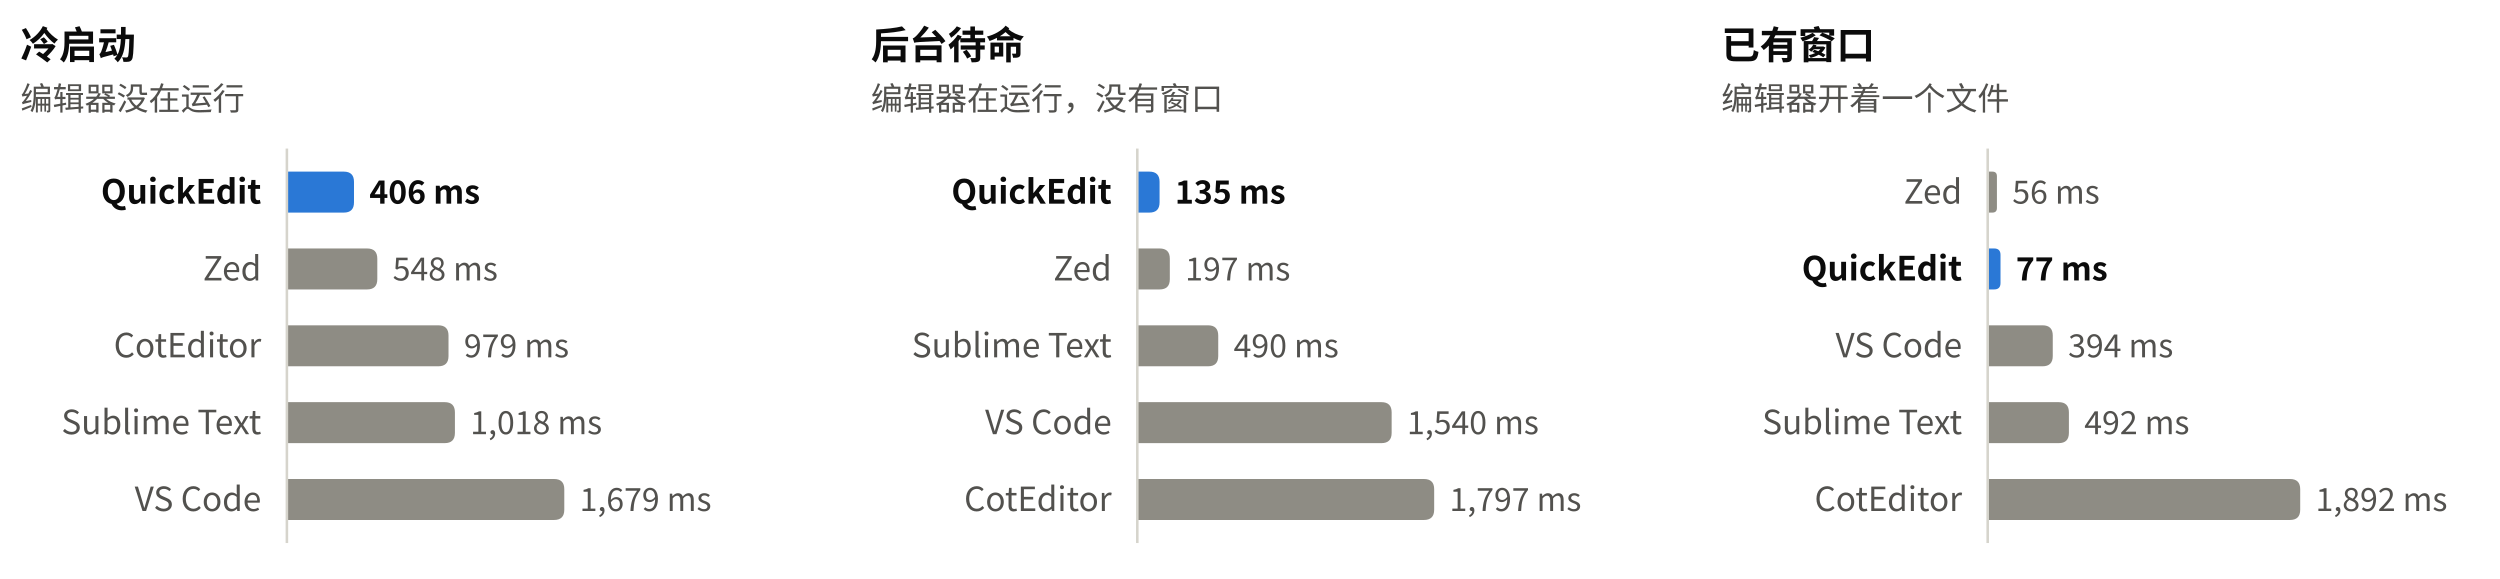
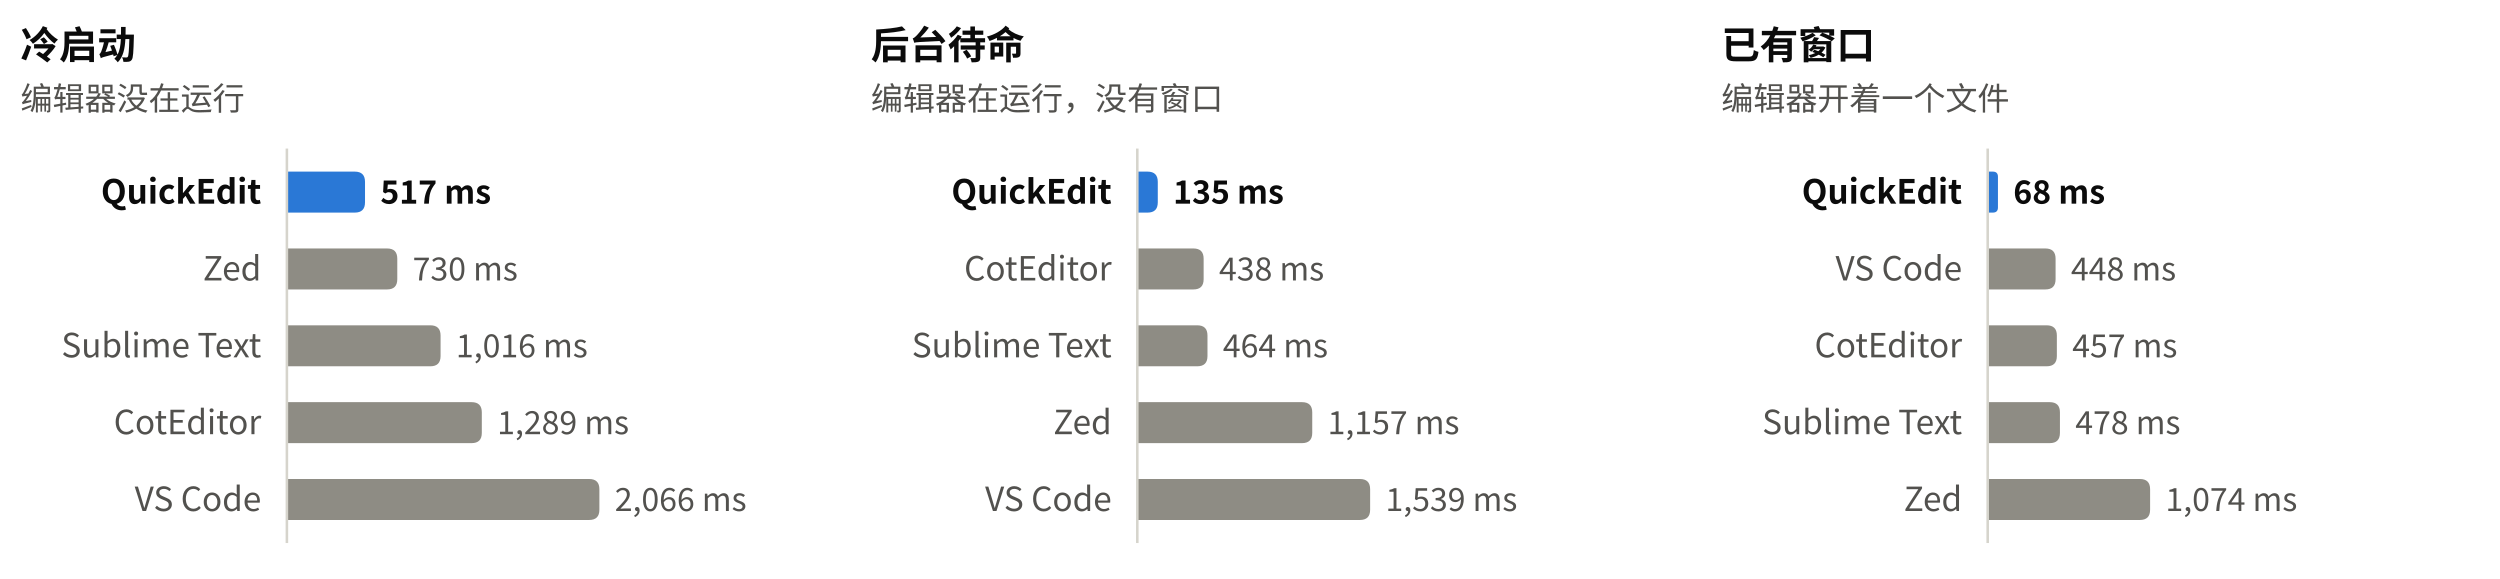
<svg xmlns="http://www.w3.org/2000/svg" width="976" height="226" viewBox="-8 -8 976 226" role="img" aria-label="打开 10.8 万行的 Go 文件，三种状态下各编辑器的毫秒数" font-family="-apple-system, BlinkMacSystemFont, &quot;Segoe UI&quot;, &quot;PingFang SC&quot;, &quot;Hiragino Sans GB&quot;, &quot;Noto Sans CJK SC&quot;, &quot;Microsoft YaHei&quot;, sans-serif">
  <text x="0.0" y="15.0" font-size="15" font-weight="600" fill="#0b0b0b" text-anchor="start" style="">冷启动</text>
  <text x="0.0" y="35.0" font-size="12.5" font-weight="400" fill="#52514e" text-anchor="start" style="">编辑器没在运行</text>
  <text x="94.0" y="71.5" font-size="13" font-weight="600" fill="#0b0b0b" text-anchor="end" style="">QuickEdit</text>
-   <path d="M104.0,59.0 H126.2 Q130.2,59.0 130.2,63.0 V71.0 Q130.2,75.0 126.2,75.0 H104.0 Z" fill="#2a78d6" />
-   <text x="136.2" y="71.5" font-size="12.5" font-weight="600" fill="#0b0b0b" text-anchor="start" style="font-variant-numeric: tabular-nums;">406 ms</text>
+   <path d="M104.0,59.0 H130.5 Q134.5,59.0 134.5,63.0 V71.0 Q134.5,75.0 130.5,75.0 H104.0 Z" fill="#2a78d6" />
+   <text x="140.5" y="71.5" font-size="12.5" font-weight="600" fill="#0b0b0b" text-anchor="start" style="font-variant-numeric: tabular-nums;">517 ms</text>
  <text x="94.0" y="101.5" font-size="13" font-weight="400" fill="#52514e" text-anchor="end" style="">Zed</text>
-   <path d="M104.0,89.0 H135.3 Q139.3,89.0 139.3,93.0 V101.0 Q139.3,105.0 135.3,105.0 H104.0 Z" fill="#8e8c84" />
-   <text x="145.3" y="101.5" font-size="12.5" font-weight="400" fill="#52514e" text-anchor="start" style="font-variant-numeric: tabular-nums;">548 ms</text>
-   <text x="94.0" y="131.5" font-size="13" font-weight="400" fill="#52514e" text-anchor="end" style="">CotEditor</text>
-   <path d="M104.0,119.0 H163.1 Q167.1,119.0 167.1,123.0 V131.0 Q167.1,135.0 163.1,135.0 H104.0 Z" fill="#8e8c84" />
-   <text x="173.1" y="131.5" font-size="12.5" font-weight="400" fill="#52514e" text-anchor="start" style="font-variant-numeric: tabular-nums;">979 ms</text>
-   <text x="94.0" y="161.5" font-size="13" font-weight="400" fill="#52514e" text-anchor="end" style="">Sublime Text</text>
-   <path d="M104.0,149.0 H165.6 Q169.6,149.0 169.6,153.0 V161.0 Q169.6,165.0 165.6,165.0 H104.0 Z" fill="#8e8c84" />
-   <text x="175.6" y="161.5" font-size="12.5" font-weight="400" fill="#52514e" text-anchor="start" style="font-variant-numeric: tabular-nums;">1,018 ms</text>
+   <path d="M104.0,89.0 H143.1 Q147.1,89.0 147.1,93.0 V101.0 Q147.1,105.0 143.1,105.0 H104.0 Z" fill="#8e8c84" />
+   <text x="153.1" y="101.5" font-size="12.5" font-weight="400" fill="#52514e" text-anchor="start" style="font-variant-numeric: tabular-nums;">730 ms</text>
+   <text x="94.0" y="131.5" font-size="13" font-weight="400" fill="#52514e" text-anchor="end" style="">Sublime Text</text>
+   <path d="M104.0,119.0 H160.0 Q164.0,119.0 164.0,123.0 V131.0 Q164.0,135.0 160.0,135.0 H104.0 Z" fill="#8e8c84" />
+   <text x="170.0" y="131.5" font-size="12.5" font-weight="400" fill="#52514e" text-anchor="start" style="font-variant-numeric: tabular-nums;">1,016 ms</text>
+   <text x="94.0" y="161.5" font-size="13" font-weight="400" fill="#52514e" text-anchor="end" style="">CotEditor</text>
+   <path d="M104.0,149.0 H176.1 Q180.1,149.0 180.1,153.0 V161.0 Q180.1,165.0 176.1,165.0 H104.0 Z" fill="#8e8c84" />
+   <text x="186.1" y="161.5" font-size="12.5" font-weight="400" fill="#52514e" text-anchor="start" style="font-variant-numeric: tabular-nums;">1,289 ms</text>
  <text x="94.0" y="191.5" font-size="13" font-weight="400" fill="#52514e" text-anchor="end" style="">VS Code</text>
-   <path d="M104.0,179.0 H208.3 Q212.3,179.0 212.3,183.0 V191.0 Q212.3,195.0 208.3,195.0 H104.0 Z" fill="#8e8c84" />
-   <text x="218.3" y="191.5" font-size="12.5" font-weight="400" fill="#52514e" text-anchor="start" style="font-variant-numeric: tabular-nums;">1,679 ms</text>
+   <path d="M104.0,179.0 H222.0 Q226.0,179.0 226.0,183.0 V191.0 Q226.0,195.0 222.0,195.0 H104.0 Z" fill="#8e8c84" />
+   <text x="232.0" y="191.5" font-size="12.5" font-weight="400" fill="#52514e" text-anchor="start" style="font-variant-numeric: tabular-nums;">2,066 ms</text>
  <line x1="104.0" y1="50" x2="104.0" y2="204" stroke="#d6d4cc" stroke-width="1" />
  <text x="332.0" y="15.0" font-size="15" font-weight="600" fill="#0b0b0b" text-anchor="start" style="">后台待命</text>
  <text x="332.0" y="35.0" font-size="12.5" font-weight="400" fill="#52514e" text-anchor="start" style="">编辑器在运行，没有窗口</text>
  <text x="426.0" y="71.5" font-size="13" font-weight="600" fill="#0b0b0b" text-anchor="end" style="">QuickEdit</text>
-   <path d="M436.0,59.0 H440.7 Q444.7,59.0 444.7,63.0 V71.0 Q444.7,75.0 440.7,75.0 H436.0 Z" fill="#2a78d6" />
-   <text x="450.7" y="71.5" font-size="12.5" font-weight="600" fill="#0b0b0b" text-anchor="start" style="font-variant-numeric: tabular-nums;">135 ms</text>
-   <text x="426.0" y="101.5" font-size="13" font-weight="400" fill="#52514e" text-anchor="end" style="">Zed</text>
-   <path d="M436.0,89.0 H444.7 Q448.7,89.0 448.7,93.0 V101.0 Q448.7,105.0 444.7,105.0 H436.0 Z" fill="#8e8c84" />
-   <text x="454.7" y="101.5" font-size="12.5" font-weight="400" fill="#52514e" text-anchor="start" style="font-variant-numeric: tabular-nums;">197 ms</text>
+   <path d="M436.0,59.0 H440.0 Q444.0,59.0 444.0,63.0 V71.0 Q444.0,75.0 440.0,75.0 H436.0 Z" fill="#2a78d6" />
+   <text x="450.0" y="71.5" font-size="12.5" font-weight="600" fill="#0b0b0b" text-anchor="start" style="font-variant-numeric: tabular-nums;">135 ms</text>
+   <text x="426.0" y="101.5" font-size="13" font-weight="400" fill="#52514e" text-anchor="end" style="">CotEditor</text>
+   <path d="M436.0,89.0 H457.9 Q461.9,89.0 461.9,93.0 V101.0 Q461.9,105.0 457.9,105.0 H436.0 Z" fill="#8e8c84" />
+   <text x="467.9" y="101.5" font-size="12.5" font-weight="400" fill="#52514e" text-anchor="start" style="font-variant-numeric: tabular-nums;">438 ms</text>
  <text x="426.0" y="131.5" font-size="13" font-weight="400" fill="#52514e" text-anchor="end" style="">Sublime Text</text>
-   <path d="M436.0,119.0 H463.6 Q467.6,119.0 467.6,123.0 V131.0 Q467.6,135.0 463.6,135.0 H436.0 Z" fill="#8e8c84" />
-   <text x="473.6" y="131.5" font-size="12.5" font-weight="400" fill="#52514e" text-anchor="start" style="font-variant-numeric: tabular-nums;">490 ms</text>
-   <text x="426.0" y="161.5" font-size="13" font-weight="400" fill="#52514e" text-anchor="end" style="">VS Code</text>
-   <path d="M436.0,149.0 H531.3 Q535.3,149.0 535.3,153.0 V161.0 Q535.3,165.0 531.3,165.0 H436.0 Z" fill="#8e8c84" />
-   <text x="541.3" y="161.5" font-size="12.5" font-weight="400" fill="#52514e" text-anchor="start" style="font-variant-numeric: tabular-nums;">1,540 ms</text>
-   <text x="426.0" y="191.5" font-size="13" font-weight="400" fill="#52514e" text-anchor="end" style="">CotEditor</text>
-   <path d="M436.0,179.0 H547.9 Q551.9,179.0 551.9,183.0 V191.0 Q551.9,195.0 547.9,195.0 H436.0 Z" fill="#8e8c84" />
-   <text x="557.9" y="191.5" font-size="12.5" font-weight="400" fill="#52514e" text-anchor="start" style="font-variant-numeric: tabular-nums;">1,797 ms</text>
+   <path d="M436.0,119.0 H459.4 Q463.4,119.0 463.4,123.0 V131.0 Q463.4,135.0 459.4,135.0 H436.0 Z" fill="#8e8c84" />
+   <text x="469.4" y="131.5" font-size="12.5" font-weight="400" fill="#52514e" text-anchor="start" style="font-variant-numeric: tabular-nums;">464 ms</text>
+   <text x="426.0" y="161.5" font-size="13" font-weight="400" fill="#52514e" text-anchor="end" style="">Zed</text>
+   <path d="M436.0,149.0 H500.3 Q504.3,149.0 504.3,153.0 V161.0 Q504.3,165.0 500.3,165.0 H436.0 Z" fill="#8e8c84" />
+   <text x="510.3" y="161.5" font-size="12.5" font-weight="400" fill="#52514e" text-anchor="start" style="font-variant-numeric: tabular-nums;">1,157 ms</text>
+   <text x="426.0" y="191.5" font-size="13" font-weight="400" fill="#52514e" text-anchor="end" style="">VS Code</text>
+   <path d="M436.0,179.0 H522.9 Q526.9,179.0 526.9,183.0 V191.0 Q526.9,195.0 522.9,195.0 H436.0 Z" fill="#8e8c84" />
+   <text x="532.9" y="191.5" font-size="12.5" font-weight="400" fill="#52514e" text-anchor="start" style="font-variant-numeric: tabular-nums;">1,539 ms</text>
  <line x1="436.0" y1="50" x2="436.0" y2="204" stroke="#d6d4cc" stroke-width="1" />
  <text x="664.0" y="15.0" font-size="15" font-weight="600" fill="#0b0b0b" text-anchor="start" style="">已有窗口</text>
  <text x="664.0" y="35.0" font-size="12.5" font-weight="400" fill="#52514e" text-anchor="start" style="">编辑器开着一个文件</text>
-   <text x="758.0" y="71.5" font-size="13" font-weight="400" fill="#52514e" text-anchor="end" style="">Zed</text>
-   <path d="M768.0,59.0 H769.8 Q771.6,59.0 771.6,60.8 V73.2 Q771.6,75.0 769.8,75.0 H768.0 Z" fill="#8e8c84" />
-   <text x="777.6" y="71.5" font-size="12.5" font-weight="400" fill="#52514e" text-anchor="start" style="font-variant-numeric: tabular-nums;">56 ms</text>
-   <text x="758.0" y="101.5" font-size="13" font-weight="600" fill="#0b0b0b" text-anchor="end" style="">QuickEdit</text>
-   <path d="M768.0,89.0 H770.5 Q773.0,89.0 773.0,91.5 V102.5 Q773.0,105.0 770.5,105.0 H768.0 Z" fill="#2a78d6" />
-   <text x="779.0" y="101.5" font-size="12.5" font-weight="600" fill="#0b0b0b" text-anchor="start" style="font-variant-numeric: tabular-nums;">77 ms</text>
-   <text x="758.0" y="131.5" font-size="13" font-weight="400" fill="#52514e" text-anchor="end" style="">VS Code</text>
-   <path d="M768.0,119.0 H789.4 Q793.4,119.0 793.4,123.0 V131.0 Q793.4,135.0 789.4,135.0 H768.0 Z" fill="#8e8c84" />
-   <text x="799.4" y="131.5" font-size="12.5" font-weight="400" fill="#52514e" text-anchor="start" style="font-variant-numeric: tabular-nums;">394 ms</text>
+   <text x="758.0" y="71.5" font-size="13" font-weight="600" fill="#0b0b0b" text-anchor="end" style="">QuickEdit</text>
+   <path d="M768.0,59.0 H770.0 Q772.0,59.0 772.0,61.0 V73.0 Q772.0,75.0 770.0,75.0 H768.0 Z" fill="#2a78d6" />
+   <text x="778.0" y="71.5" font-size="12.5" font-weight="600" fill="#0b0b0b" text-anchor="start" style="font-variant-numeric: tabular-nums;">68 ms</text>
+   <text x="758.0" y="101.5" font-size="13" font-weight="400" fill="#52514e" text-anchor="end" style="">VS Code</text>
+   <path d="M768.0,89.0 H790.5 Q794.5,89.0 794.5,93.0 V101.0 Q794.5,105.0 790.5,105.0 H768.0 Z" fill="#8e8c84" />
+   <text x="800.5" y="101.5" font-size="12.5" font-weight="400" fill="#52514e" text-anchor="start" style="font-variant-numeric: tabular-nums;">448 ms</text>
+   <text x="758.0" y="131.5" font-size="13" font-weight="400" fill="#52514e" text-anchor="end" style="">CotEditor</text>
+   <path d="M768.0,119.0 H791.0 Q795.0,119.0 795.0,123.0 V131.0 Q795.0,135.0 791.0,135.0 H768.0 Z" fill="#8e8c84" />
+   <text x="801.0" y="131.5" font-size="12.5" font-weight="400" fill="#52514e" text-anchor="start" style="font-variant-numeric: tabular-nums;">457 ms</text>
  <text x="758.0" y="161.5" font-size="13" font-weight="400" fill="#52514e" text-anchor="end" style="">Sublime Text</text>
-   <path d="M768.0,149.0 H795.7 Q799.7,149.0 799.7,153.0 V161.0 Q799.7,165.0 795.7,165.0 H768.0 Z" fill="#8e8c84" />
-   <text x="805.7" y="161.5" font-size="12.5" font-weight="400" fill="#52514e" text-anchor="start" style="font-variant-numeric: tabular-nums;">492 ms</text>
-   <text x="758.0" y="191.5" font-size="13" font-weight="400" fill="#52514e" text-anchor="end" style="">CotEditor</text>
-   <path d="M768.0,179.0 H886.0 Q890.0,179.0 890.0,183.0 V191.0 Q890.0,195.0 886.0,195.0 H768.0 Z" fill="#8e8c84" />
-   <text x="896.0" y="191.5" font-size="12.5" font-weight="400" fill="#52514e" text-anchor="start" style="font-variant-numeric: tabular-nums;">1,892 ms</text>
+   <path d="M768.0,149.0 H792.2 Q796.2,149.0 796.2,153.0 V161.0 Q796.2,165.0 792.2,165.0 H768.0 Z" fill="#8e8c84" />
+   <text x="802.2" y="161.5" font-size="12.5" font-weight="400" fill="#52514e" text-anchor="start" style="font-variant-numeric: tabular-nums;">478 ms</text>
+   <text x="758.0" y="191.5" font-size="13" font-weight="400" fill="#52514e" text-anchor="end" style="">Zed</text>
+   <path d="M768.0,179.0 H827.4 Q831.4,179.0 831.4,183.0 V191.0 Q831.4,195.0 827.4,195.0 H768.0 Z" fill="#8e8c84" />
+   <text x="837.4" y="191.5" font-size="12.5" font-weight="400" fill="#52514e" text-anchor="start" style="font-variant-numeric: tabular-nums;">1,074 ms</text>
  <line x1="768.0" y1="50" x2="768.0" y2="204" stroke="#d6d4cc" stroke-width="1" />
</svg>
